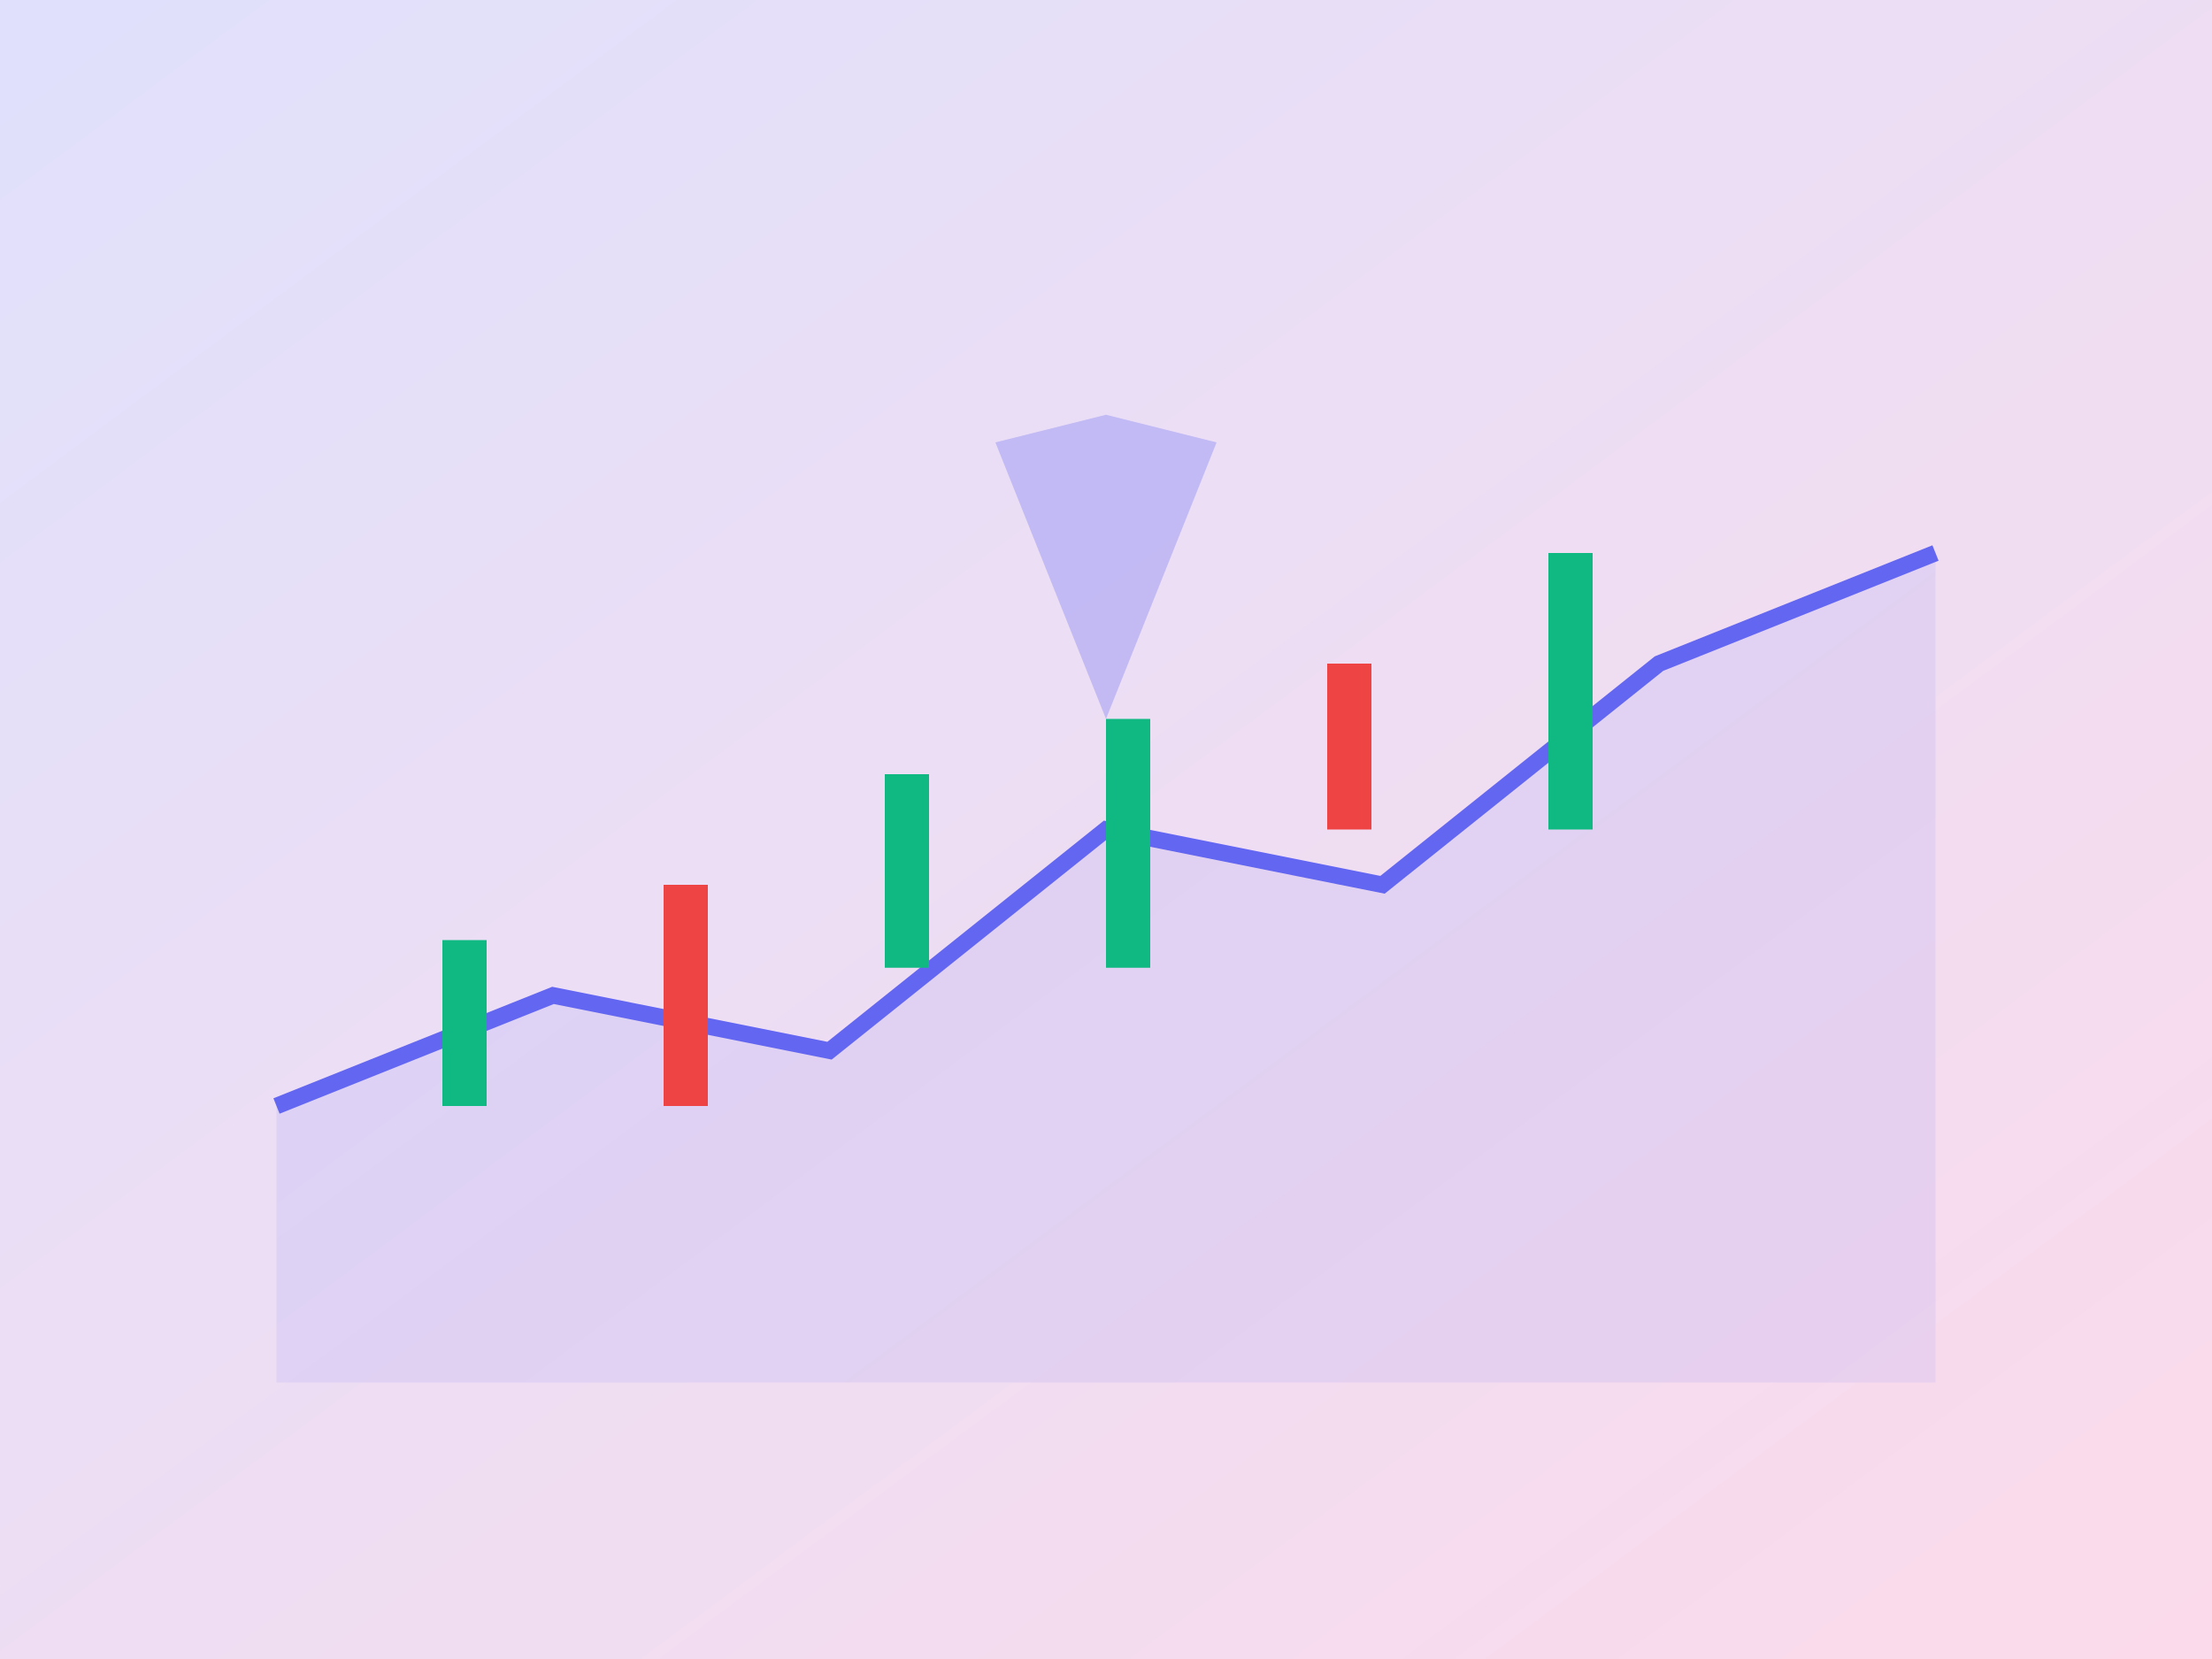
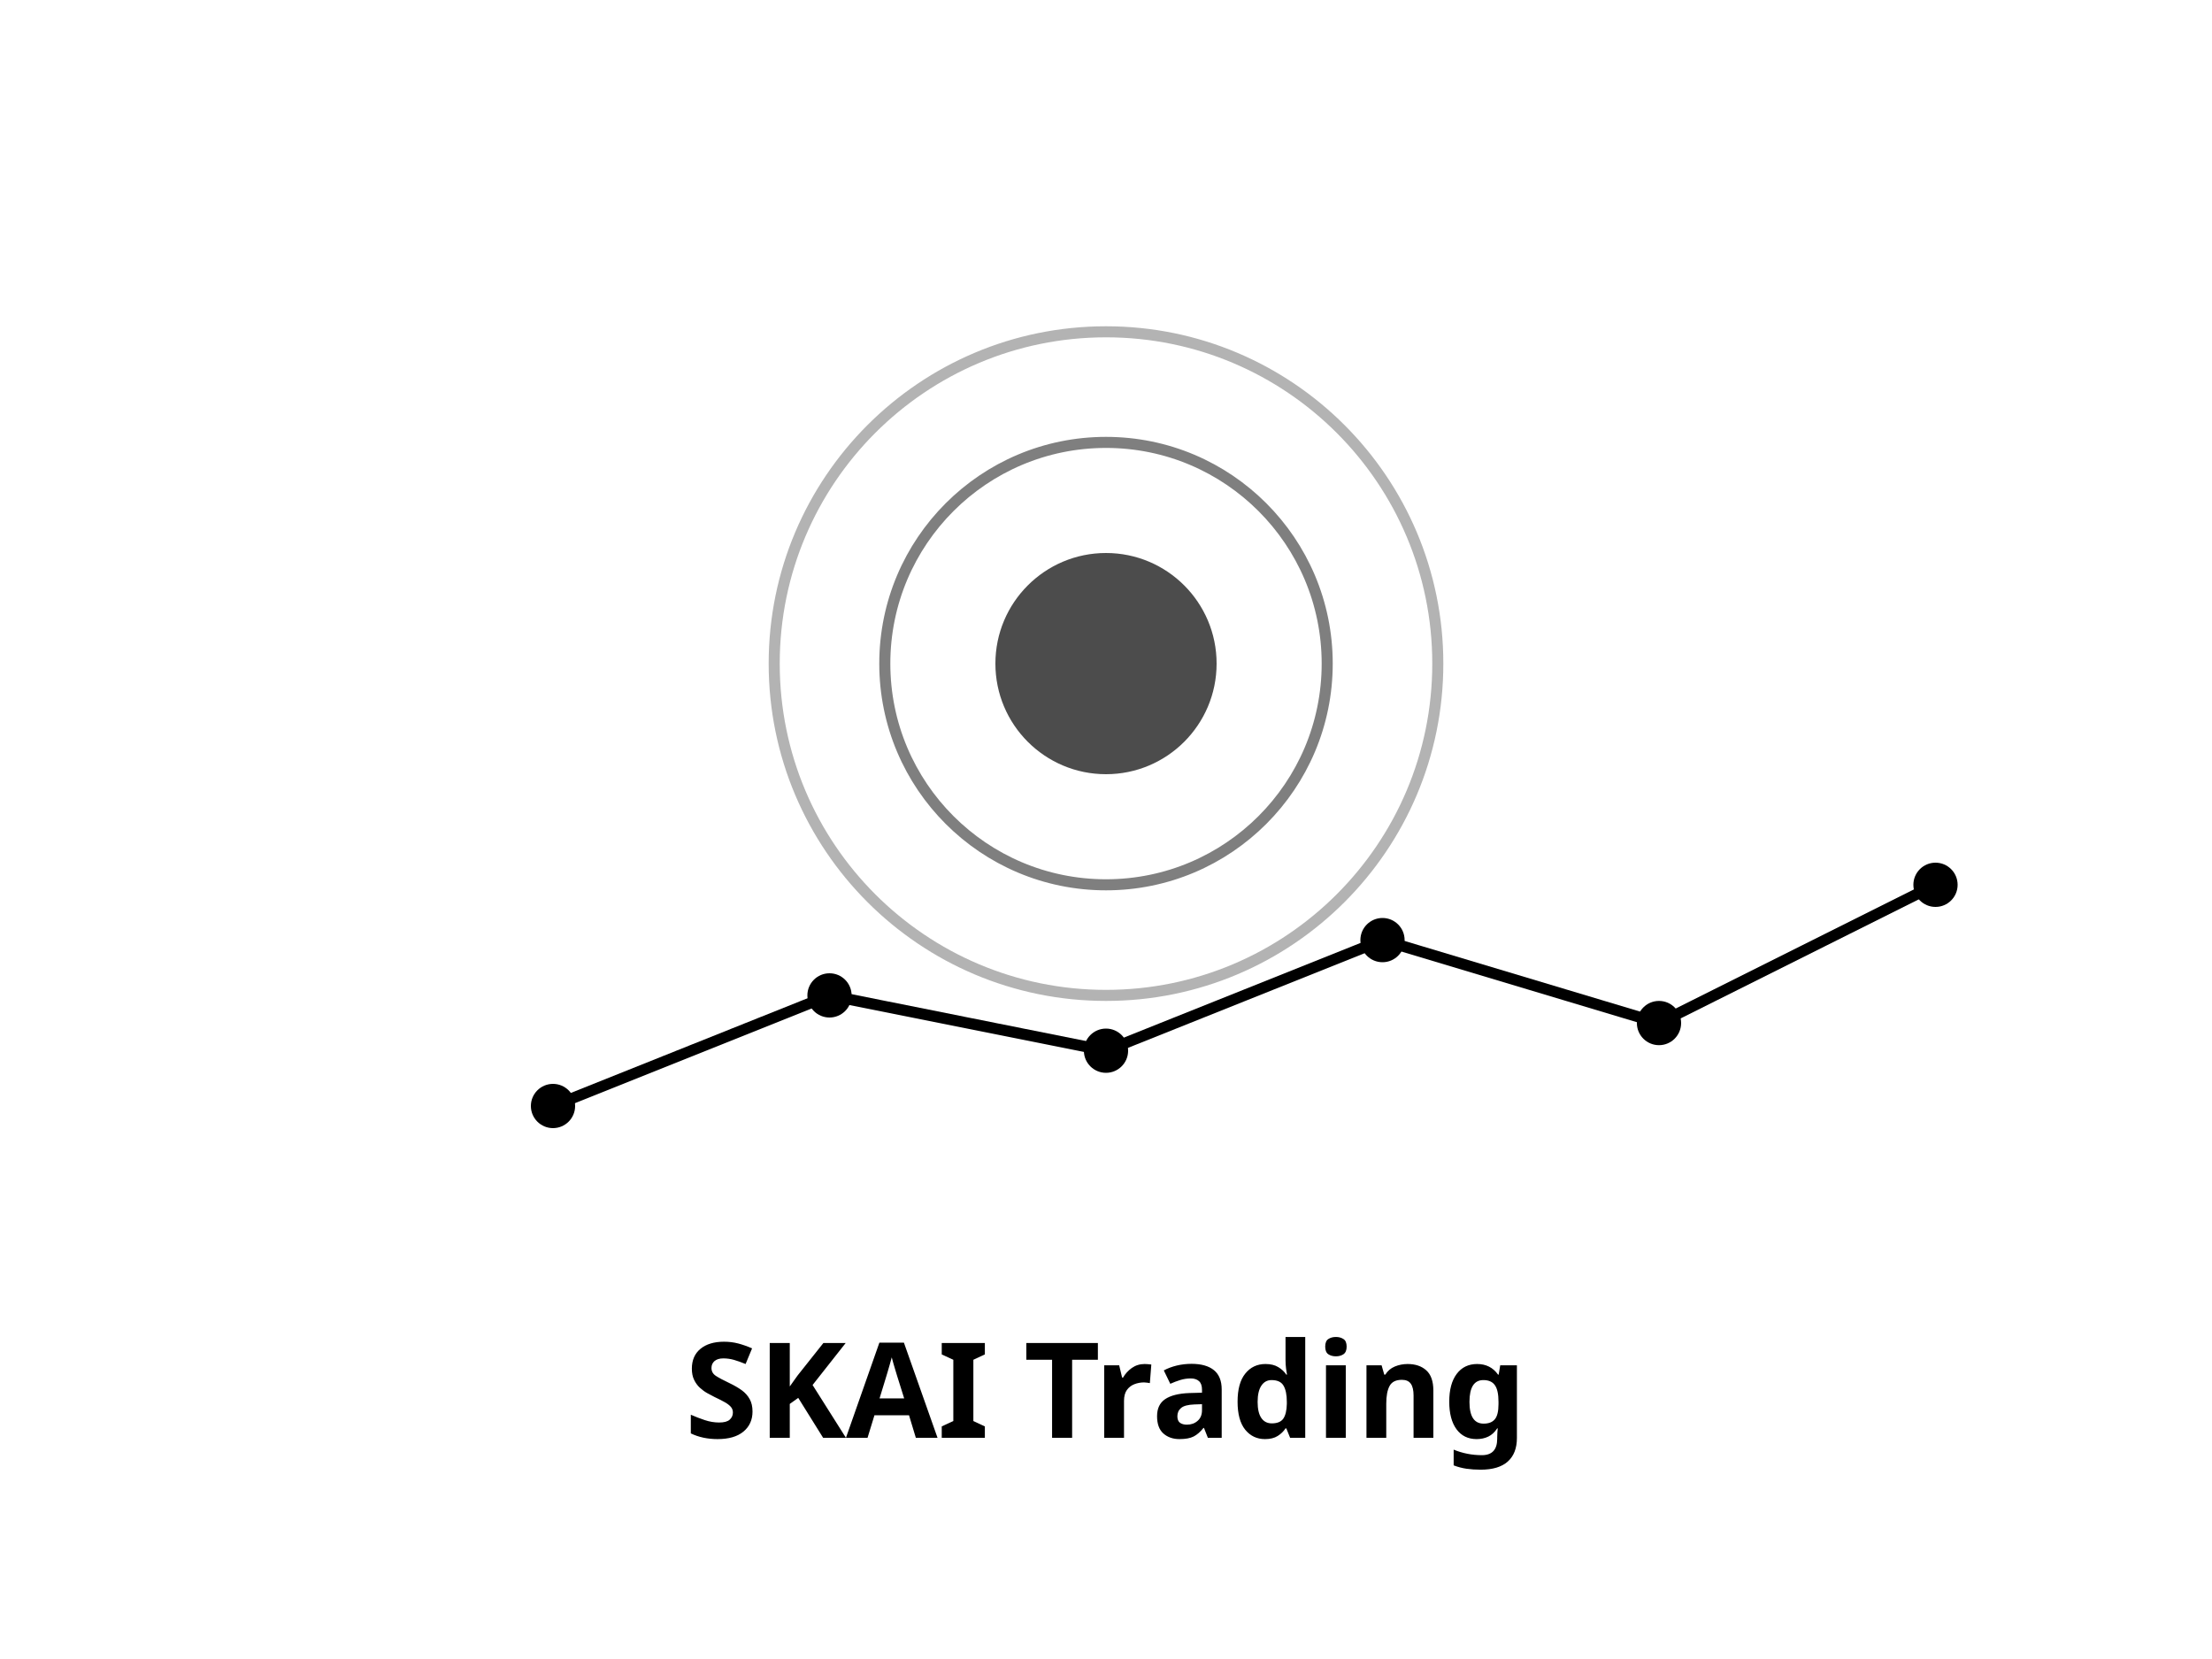
<svg xmlns="http://www.w3.org/2000/svg" width="400" height="300" viewBox="0 0 400 300" fill="none">
-   <defs>
-     <linearGradient id="heroGrad" x1="0%" y1="0%" x2="100%" y2="100%">
-       <stop offset="0%" stop-color="#6366F1" stop-opacity="0.2" />
-       <stop offset="100%" stop-color="#EC4899" stop-opacity="0.2" />
-     </linearGradient>
-   </defs>
-   <rect width="400" height="300" fill="url(#heroGrad)" />
-   <path d="M50 200 L100 180 L150 190 L200 150 L250 160 L300 120 L350 100" stroke="#6366F1" stroke-width="3" fill="none" />
-   <path d="M50 200 L100 180 L150 190 L200 150 L250 160 L300 120 L350 100 L350 250 L50 250 Z" fill="#6366F1" fill-opacity="0.1" />
-   <rect x="80" y="170" width="8" height="30" fill="#10B981" />
-   <rect x="120" y="160" width="8" height="40" fill="#EF4444" />
-   <rect x="160" y="140" width="8" height="35" fill="#10B981" />
-   <rect x="200" y="130" width="8" height="45" fill="#10B981" />
-   <rect x="240" y="120" width="8" height="30" fill="#EF4444" />
-   <rect x="280" y="100" width="8" height="50" fill="#10B981" />
-   <path d="M180 80 L200 75 L220 80 L200 130 L180 80Z" fill="#6366F1" fill-opacity="0.3" />
+   <rect width="400" height="300" fill="none" />
+   <circle cx="200" cy="120" r="60" stroke="currentColor" stroke-width="2" fill="none" opacity="0.3" />
+   <circle cx="200" cy="120" r="40" stroke="currentColor" stroke-width="2" fill="none" opacity="0.5" />
+   <circle cx="200" cy="120" r="20" fill="currentColor" opacity="0.7" />
+   <path d="M100 200L150 180L200 190L250 170L300 185L350 160" stroke="currentColor" stroke-width="2" stroke-linecap="round" />
+   <circle cx="100" cy="200" r="4" fill="currentColor" />
+   <circle cx="150" cy="180" r="4" fill="currentColor" />
+   <circle cx="200" cy="190" r="4" fill="currentColor" />
+   <circle cx="250" cy="170" r="4" fill="currentColor" />
+   <circle cx="300" cy="185" r="4" fill="currentColor" />
+   <circle cx="350" cy="160" r="4" fill="currentColor" />
+   <text x="200" y="260" text-anchor="middle" font-family="system-ui, sans-serif" font-size="24" font-weight="600" fill="currentColor">SKAI Trading</text>
</svg>
